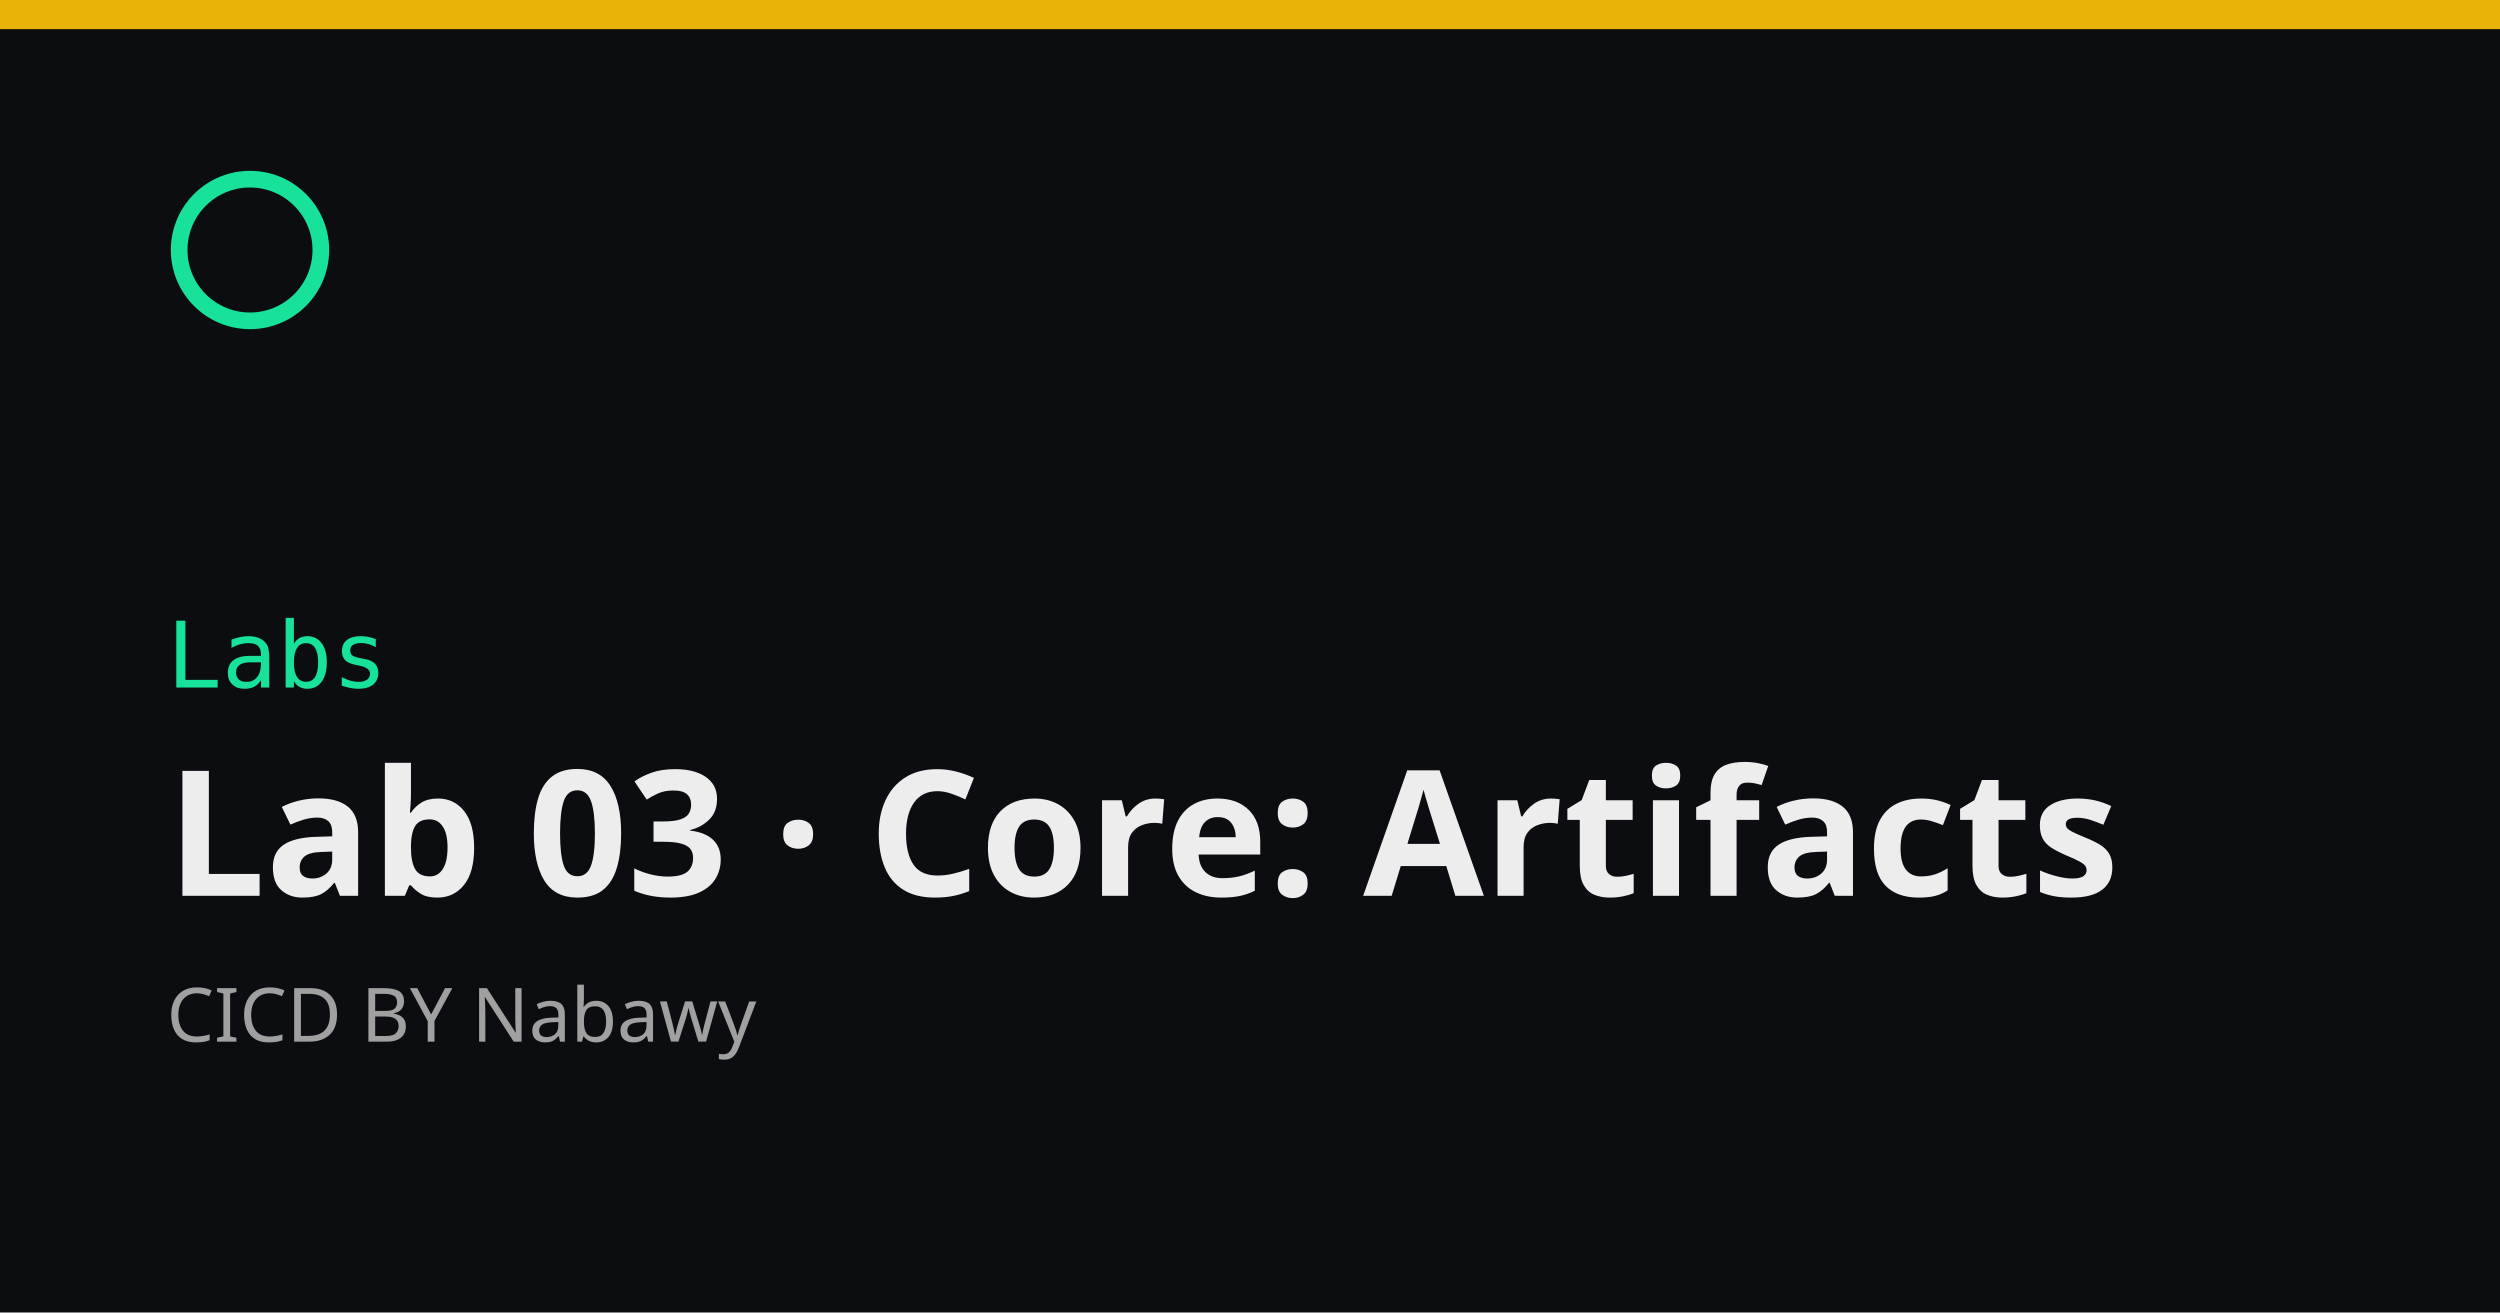
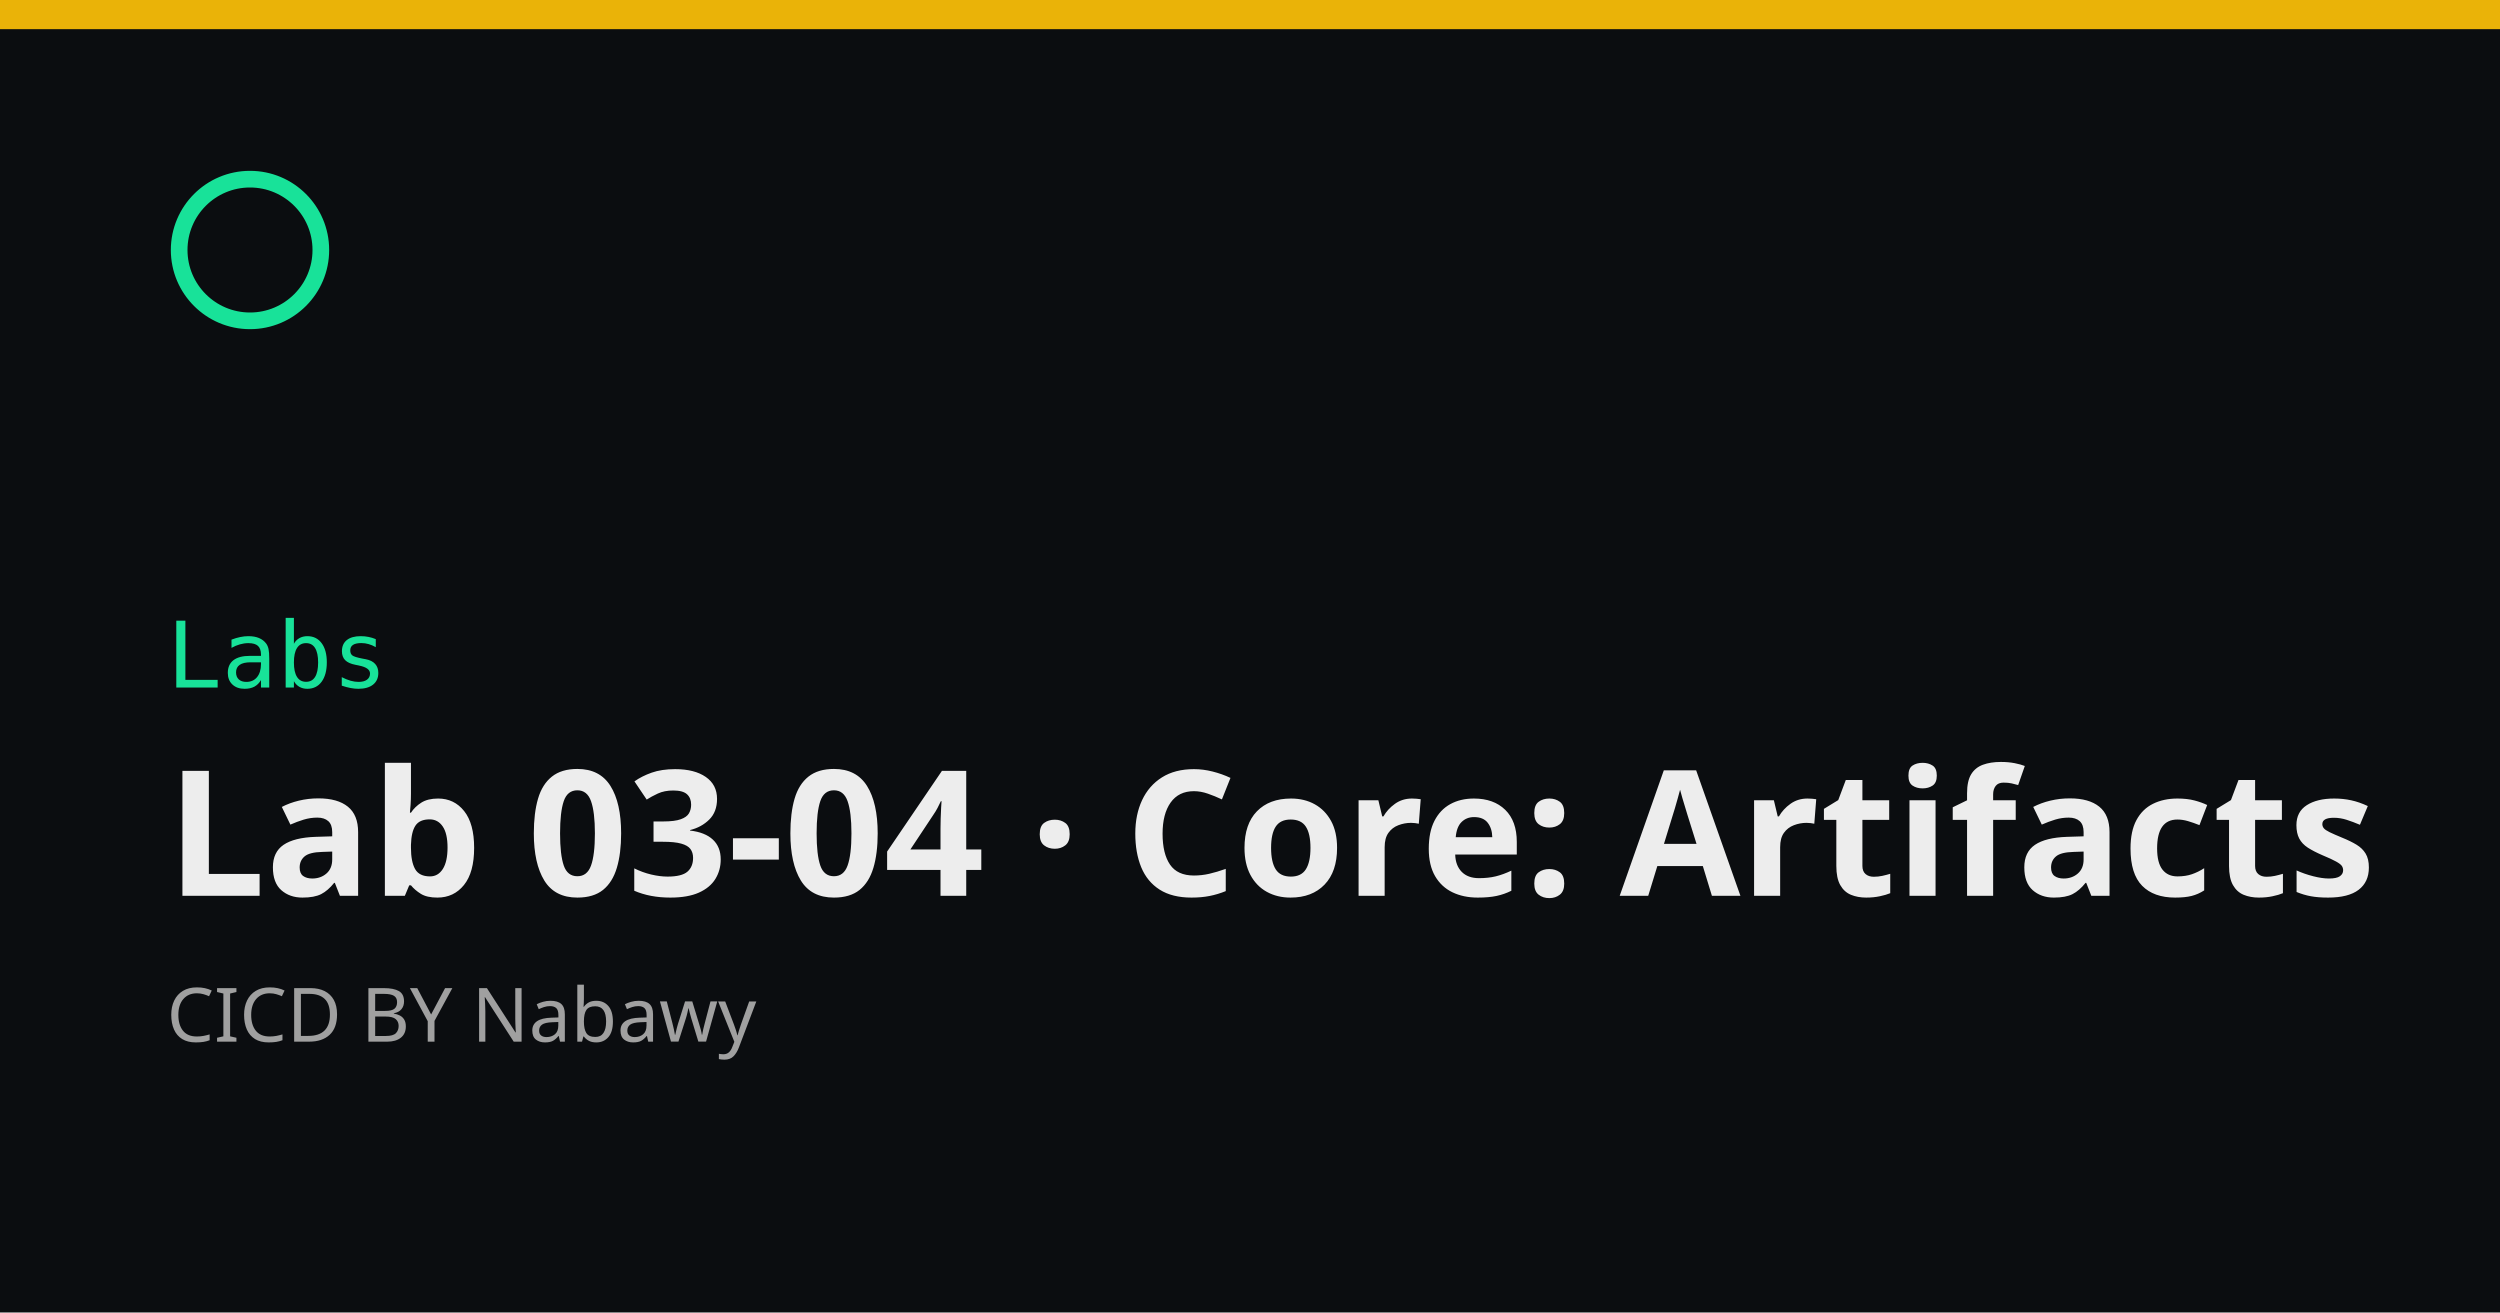
<svg xmlns="http://www.w3.org/2000/svg" width="1200" height="630">
  <rect width="1200" height="630" fill="#0B0D10" />
  <rect width="1200" height="14" fill="#EAB308" />
  <circle cx="120" cy="120" r="34" fill="none" stroke="#18E299" stroke-width="8" />
  <text x="80" y="330" font-family="monospace" font-size="44" fill="#18E299">Labs</text>
-   <text x="80" y="430" font-family="sans-serif" font-weight="bold" font-size="84" fill="#ededed">Lab 03 · Core: Artifacts</text>
+   <text x="80" y="430" font-family="sans-serif" font-weight="bold" font-size="84" fill="#ededed">Lab 03-04 · Core: Artifacts </text>
  <text x="80" y="500" font-family="sans-serif" font-size="36" fill="#a0a0a0">CICD BY Nabawy</text>
</svg>
